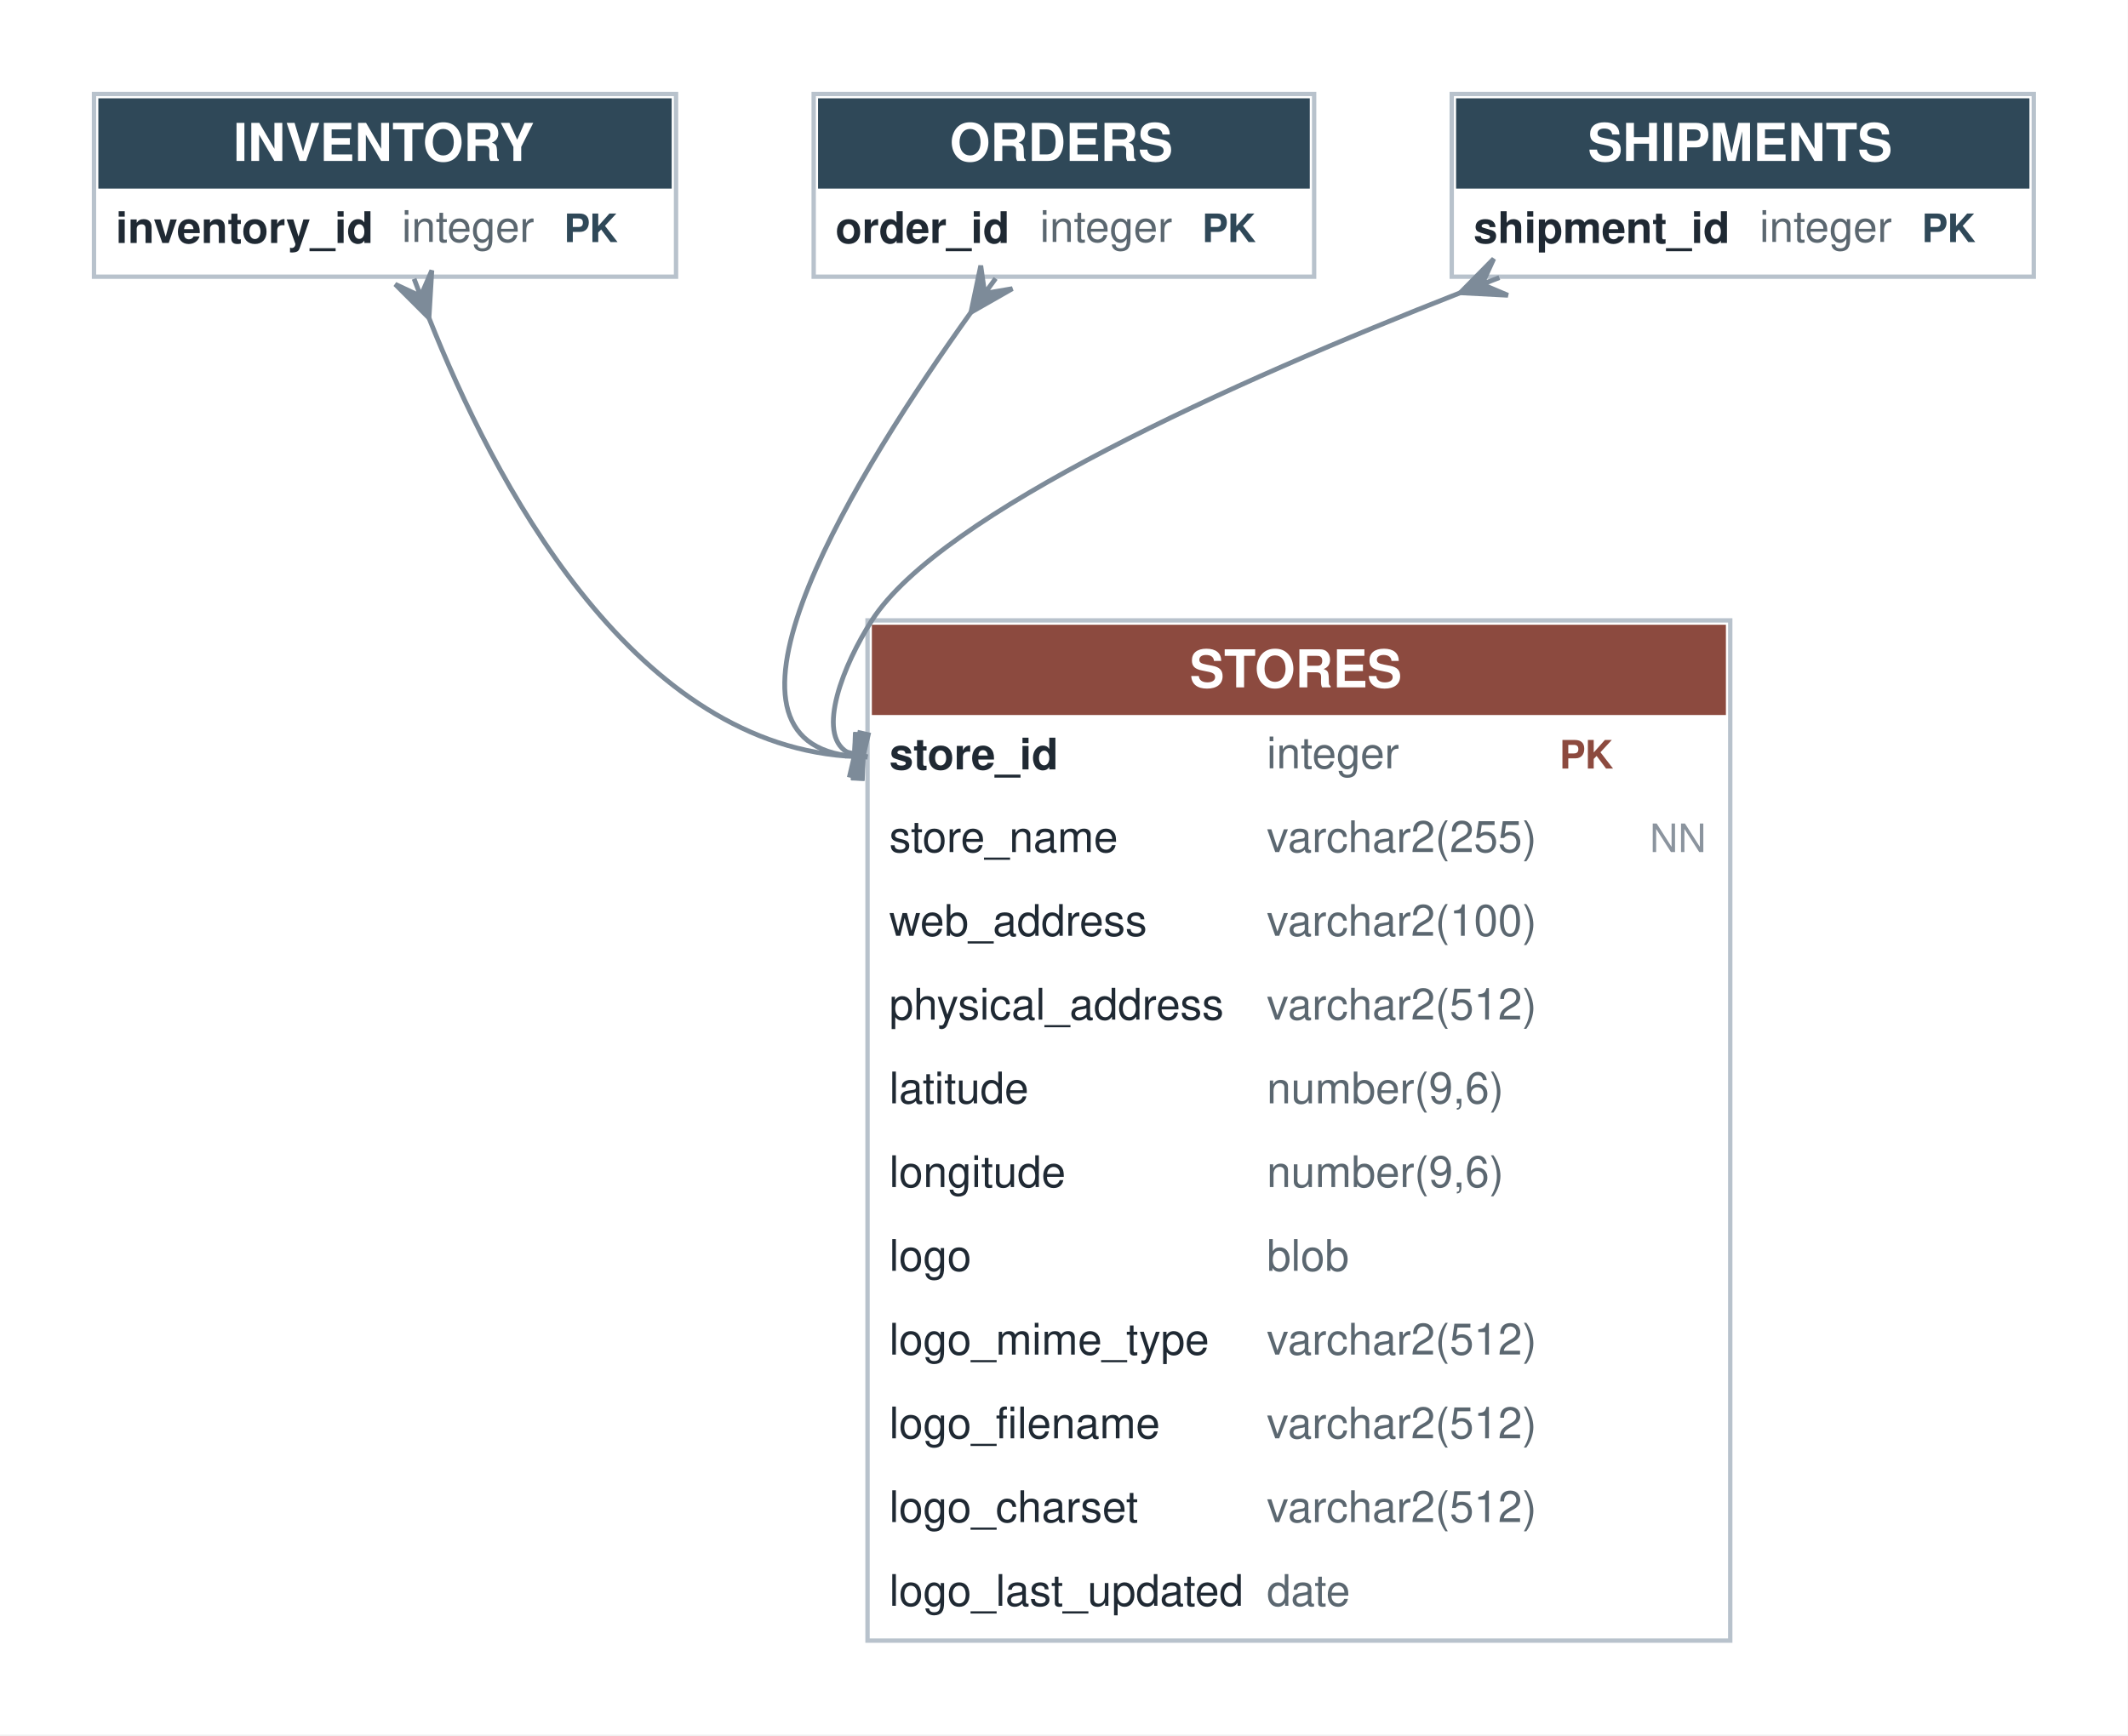
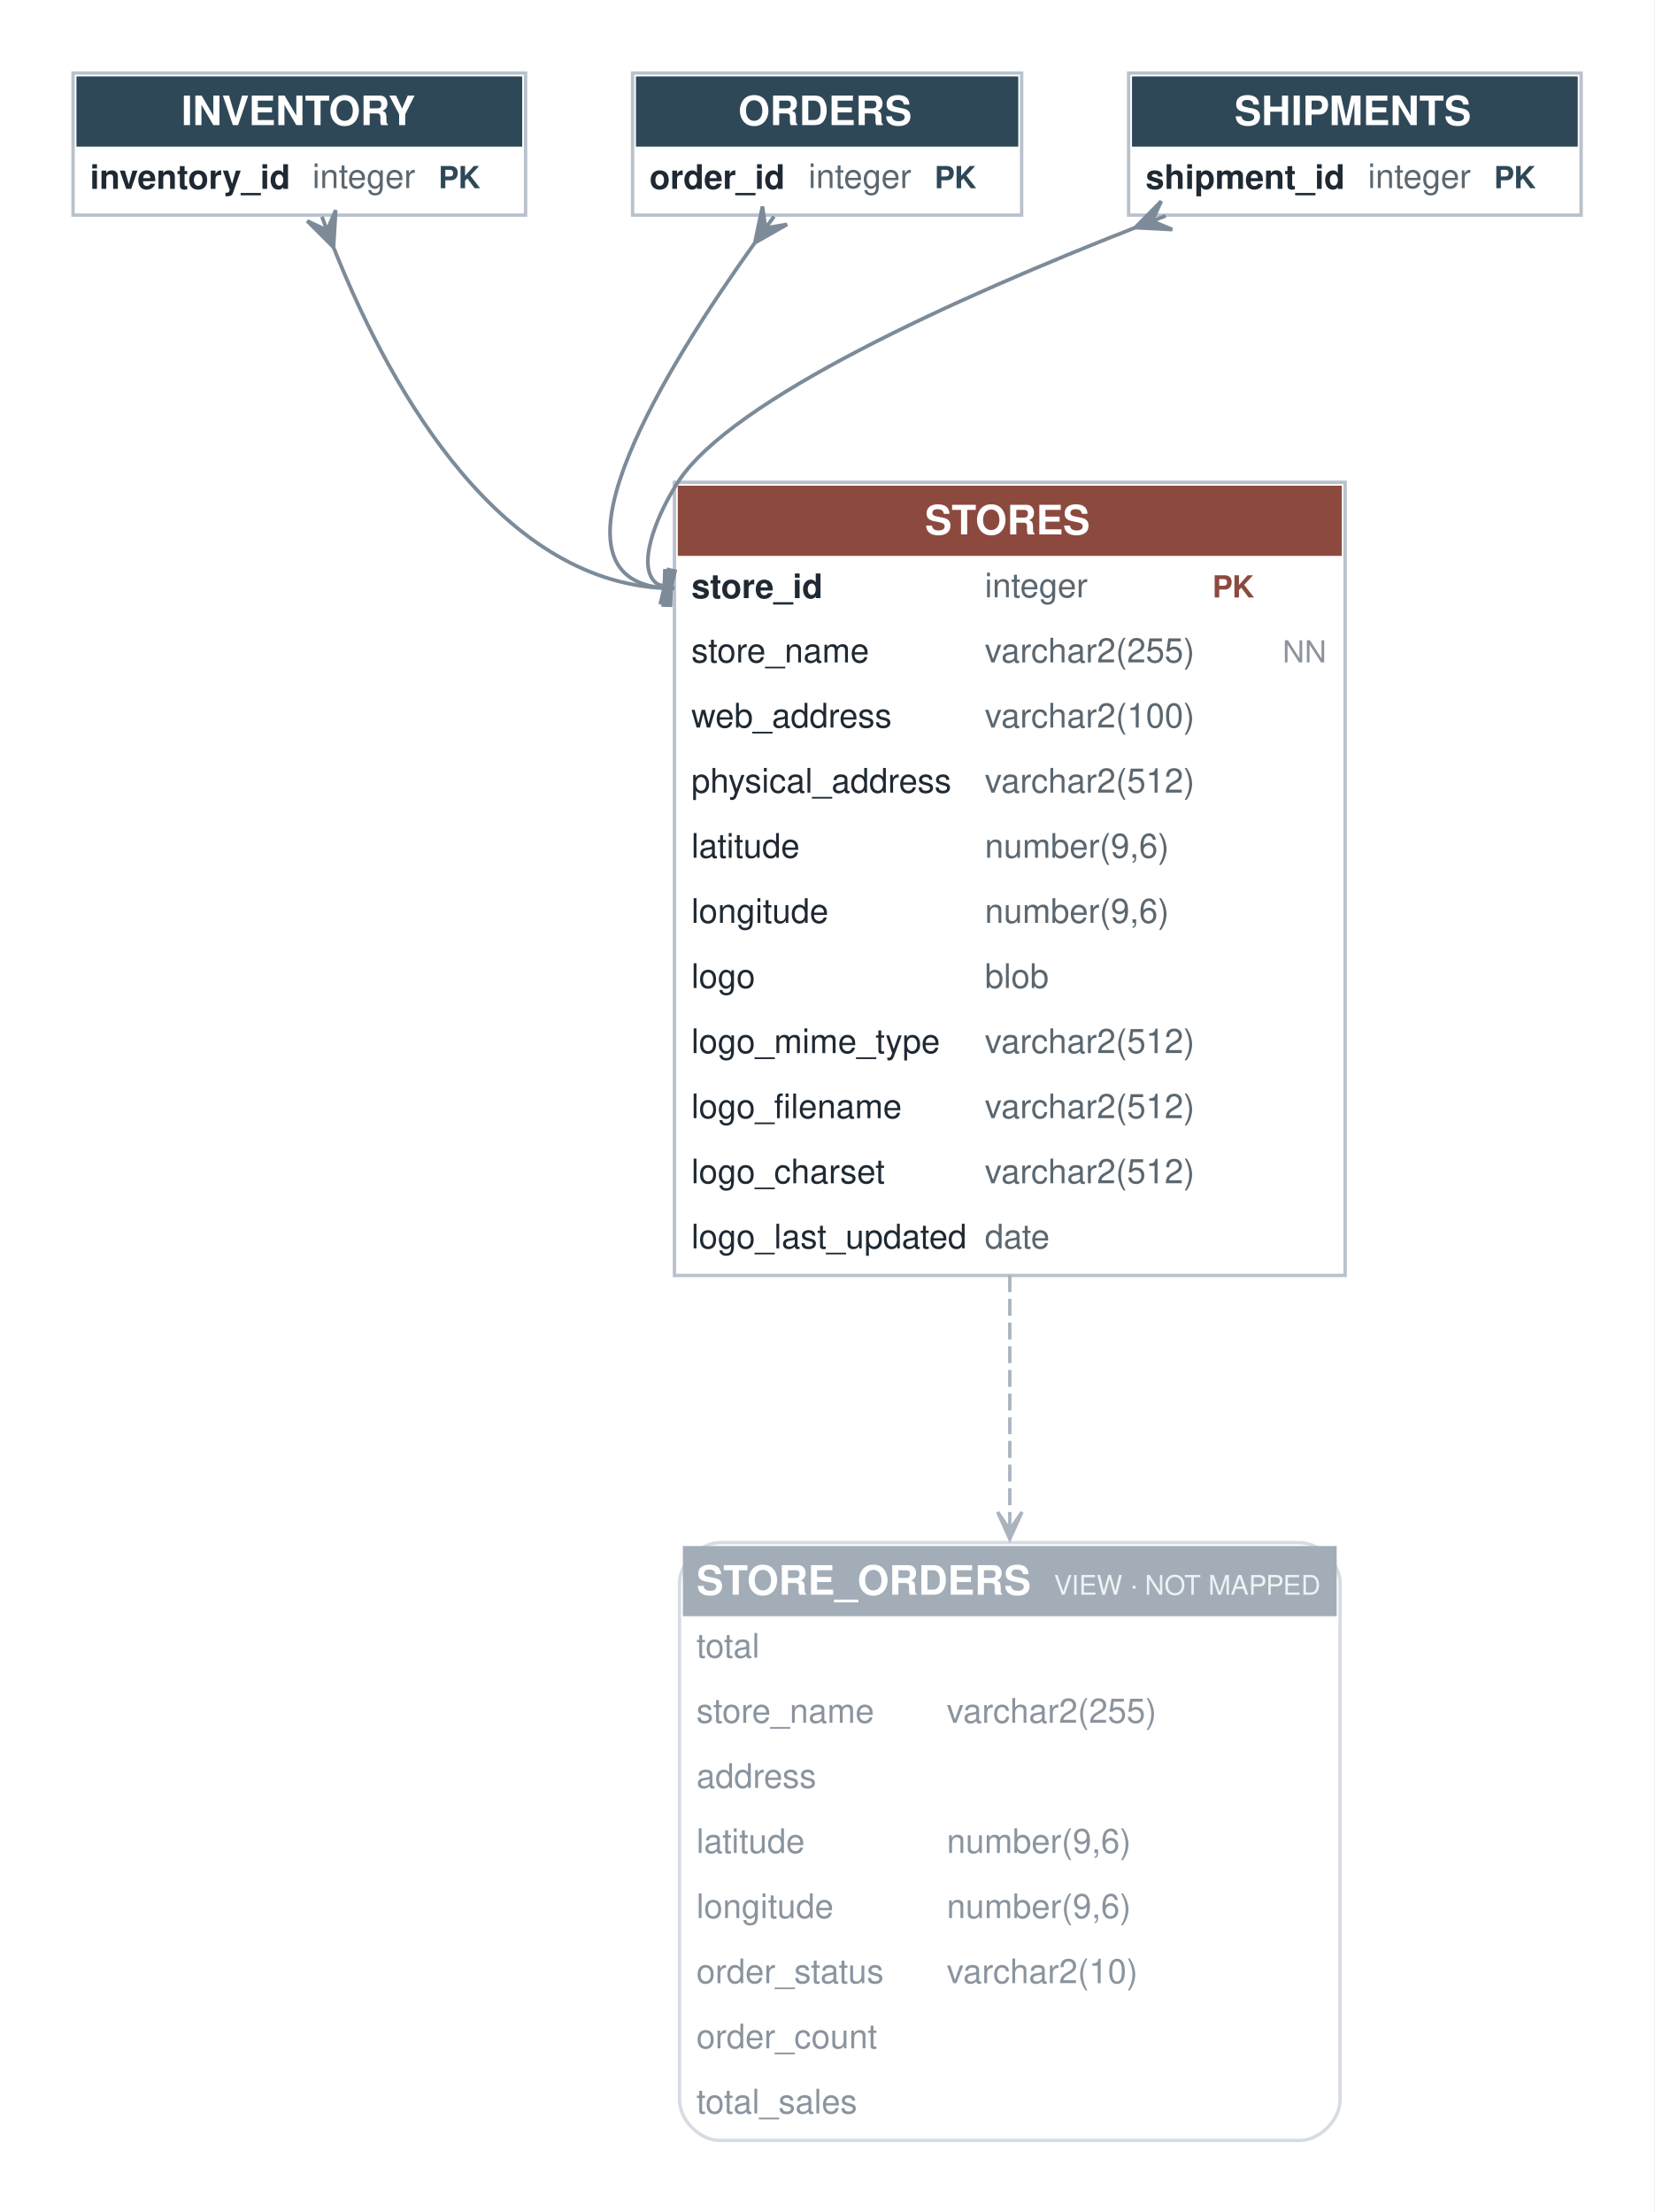
- <svg xmlns="http://www.w3.org/2000/svg" width="489pt" height="399pt" viewBox="0.00 0.00 489.00 399.00">
-   <g id="graph0" class="graph" transform="scale(1 1) rotate(0) translate(21.6 377.1)">
-     <polygon fill="white" stroke="none" points="-21.6,21.6 -21.6,-377.1 467.35,-377.1 467.35,21.6 -21.6,21.6" />
+ <svg xmlns="http://www.w3.org/2000/svg" width="489pt" height="654pt" viewBox="0.00 0.00 489.00 654.00">
+   <g id="graph0" class="graph" transform="scale(1 1) rotate(0) translate(21.6 632.85)">
+     <polygon fill="white" stroke="none" points="-21.6,21.6 -21.6,-632.85 467.35,-632.85 467.35,21.6 -21.6,21.6" />
    <g id="node1" class="node">
-       <polygon fill="#ffffff" stroke="none" points="177.75,0 177.75,-234.5 376,-234.5 376,0 177.75,0" />
-       <polygon fill="none" stroke="#b8c2cc" points="177.75,0 177.75,-234.5 376,-234.5 376,0 177.75,0" />
-       <polygon fill="#8c4a3f" stroke="none" points="178.75,-212.75 178.75,-233.5 375,-233.5 375,-212.75 178.75,-212.75" />
-       <text xml:space="preserve" text-anchor="start" x="251.75" y="-219.1" font-family="Helvetica,Arial,sans-serif" font-weight="bold" font-size="12.00" fill="white">STORES</text>
-       <text xml:space="preserve" text-anchor="start" x="182.75" y="-200.25" font-family="Helvetica,Arial,sans-serif" font-weight="bold" font-size="10.00" fill="#1f2933">store_id</text>
-       <text xml:space="preserve" text-anchor="start" x="269.5" y="-200.5" font-family="Helvetica,Arial,sans-serif" font-size="10.00" fill="#5b6770">integer</text>
-       <text xml:space="preserve" text-anchor="start" x="336.75" y="-200.45" font-family="Helvetica,Arial,sans-serif" font-weight="bold" font-size="9.00" fill="#8c4a3f">PK</text>
-       <text xml:space="preserve" text-anchor="start" x="182.75" y="-181.25" font-family="Helvetica,Arial,sans-serif" font-size="10.00" fill="#1f2933">store_name</text>
-       <text xml:space="preserve" text-anchor="start" x="269.5" y="-181.25" font-family="Helvetica,Arial,sans-serif" font-size="10.00" fill="#5b6770">varchar2(255)</text>
-       <text xml:space="preserve" text-anchor="start" x="357.5" y="-181.25" font-family="Helvetica,Arial,sans-serif" font-size="9.00" fill="#8b949e">NN</text>
-       <text xml:space="preserve" text-anchor="start" x="182.75" y="-162" font-family="Helvetica,Arial,sans-serif" font-size="10.00" fill="#1f2933">web_address</text>
-       <text xml:space="preserve" text-anchor="start" x="269.5" y="-162" font-family="Helvetica,Arial,sans-serif" font-size="10.00" fill="#5b6770">varchar2(100)</text>
-       <text xml:space="preserve" text-anchor="start" x="182.75" y="-142.75" font-family="Helvetica,Arial,sans-serif" font-size="10.00" fill="#1f2933">physical_address</text>
-       <text xml:space="preserve" text-anchor="start" x="269.5" y="-142.75" font-family="Helvetica,Arial,sans-serif" font-size="10.00" fill="#5b6770">varchar2(512)</text>
-       <text xml:space="preserve" text-anchor="start" x="182.75" y="-123.5" font-family="Helvetica,Arial,sans-serif" font-size="10.00" fill="#1f2933">latitude</text>
-       <text xml:space="preserve" text-anchor="start" x="269.5" y="-123.5" font-family="Helvetica,Arial,sans-serif" font-size="10.00" fill="#5b6770">number(9,6)</text>
-       <text xml:space="preserve" text-anchor="start" x="182.75" y="-104.25" font-family="Helvetica,Arial,sans-serif" font-size="10.00" fill="#1f2933">longitude</text>
-       <text xml:space="preserve" text-anchor="start" x="269.5" y="-104.25" font-family="Helvetica,Arial,sans-serif" font-size="10.00" fill="#5b6770">number(9,6)</text>
-       <text xml:space="preserve" text-anchor="start" x="182.75" y="-85" font-family="Helvetica,Arial,sans-serif" font-size="10.00" fill="#1f2933">logo</text>
-       <text xml:space="preserve" text-anchor="start" x="269.5" y="-85" font-family="Helvetica,Arial,sans-serif" font-size="10.00" fill="#5b6770">blob</text>
-       <text xml:space="preserve" text-anchor="start" x="182.75" y="-65.75" font-family="Helvetica,Arial,sans-serif" font-size="10.00" fill="#1f2933">logo_mime_type</text>
-       <text xml:space="preserve" text-anchor="start" x="269.5" y="-65.75" font-family="Helvetica,Arial,sans-serif" font-size="10.00" fill="#5b6770">varchar2(512)</text>
-       <text xml:space="preserve" text-anchor="start" x="182.75" y="-46.5" font-family="Helvetica,Arial,sans-serif" font-size="10.00" fill="#1f2933">logo_filename</text>
-       <text xml:space="preserve" text-anchor="start" x="269.5" y="-46.5" font-family="Helvetica,Arial,sans-serif" font-size="10.00" fill="#5b6770">varchar2(512)</text>
-       <text xml:space="preserve" text-anchor="start" x="182.75" y="-27.25" font-family="Helvetica,Arial,sans-serif" font-size="10.00" fill="#1f2933">logo_charset</text>
-       <text xml:space="preserve" text-anchor="start" x="269.5" y="-27.25" font-family="Helvetica,Arial,sans-serif" font-size="10.00" fill="#5b6770">varchar2(512)</text>
-       <text xml:space="preserve" text-anchor="start" x="182.75" y="-8" font-family="Helvetica,Arial,sans-serif" font-size="10.00" fill="#1f2933">logo_last_updated</text>
-       <text xml:space="preserve" text-anchor="start" x="269.5" y="-8" font-family="Helvetica,Arial,sans-serif" font-size="10.00" fill="#5b6770">date</text>
+       <polygon fill="#ffffff" stroke="none" points="177.75,-255.75 177.75,-490.25 376,-490.25 376,-255.75 177.75,-255.75" />
+       <polygon fill="none" stroke="#b8c2cc" points="177.75,-255.75 177.75,-490.25 376,-490.25 376,-255.75 177.75,-255.75" />
+       <polygon fill="#8c4a3f" stroke="none" points="178.75,-468.5 178.75,-489.25 375,-489.25 375,-468.5 178.75,-468.5" />
+       <text xml:space="preserve" text-anchor="start" x="251.75" y="-474.85" font-family="Helvetica,Arial,sans-serif" font-weight="bold" font-size="12.00" fill="white">STORES</text>
+       <text xml:space="preserve" text-anchor="start" x="182.75" y="-456" font-family="Helvetica,Arial,sans-serif" font-weight="bold" font-size="10.00" fill="#1f2933">store_id</text>
+       <text xml:space="preserve" text-anchor="start" x="269.5" y="-456.25" font-family="Helvetica,Arial,sans-serif" font-size="10.00" fill="#5b6770">integer</text>
+       <text xml:space="preserve" text-anchor="start" x="336.75" y="-456.2" font-family="Helvetica,Arial,sans-serif" font-weight="bold" font-size="9.00" fill="#8c4a3f">PK</text>
+       <text xml:space="preserve" text-anchor="start" x="182.75" y="-437" font-family="Helvetica,Arial,sans-serif" font-size="10.00" fill="#1f2933">store_name</text>
+       <text xml:space="preserve" text-anchor="start" x="269.5" y="-437" font-family="Helvetica,Arial,sans-serif" font-size="10.00" fill="#5b6770">varchar2(255)</text>
+       <text xml:space="preserve" text-anchor="start" x="357.5" y="-437" font-family="Helvetica,Arial,sans-serif" font-size="9.00" fill="#8b949e">NN</text>
+       <text xml:space="preserve" text-anchor="start" x="182.75" y="-417.75" font-family="Helvetica,Arial,sans-serif" font-size="10.00" fill="#1f2933">web_address</text>
+       <text xml:space="preserve" text-anchor="start" x="269.5" y="-417.75" font-family="Helvetica,Arial,sans-serif" font-size="10.00" fill="#5b6770">varchar2(100)</text>
+       <text xml:space="preserve" text-anchor="start" x="182.75" y="-398.5" font-family="Helvetica,Arial,sans-serif" font-size="10.00" fill="#1f2933">physical_address</text>
+       <text xml:space="preserve" text-anchor="start" x="269.5" y="-398.5" font-family="Helvetica,Arial,sans-serif" font-size="10.00" fill="#5b6770">varchar2(512)</text>
+       <text xml:space="preserve" text-anchor="start" x="182.75" y="-379.25" font-family="Helvetica,Arial,sans-serif" font-size="10.00" fill="#1f2933">latitude</text>
+       <text xml:space="preserve" text-anchor="start" x="269.5" y="-379.25" font-family="Helvetica,Arial,sans-serif" font-size="10.00" fill="#5b6770">number(9,6)</text>
+       <text xml:space="preserve" text-anchor="start" x="182.75" y="-360" font-family="Helvetica,Arial,sans-serif" font-size="10.00" fill="#1f2933">longitude</text>
+       <text xml:space="preserve" text-anchor="start" x="269.5" y="-360" font-family="Helvetica,Arial,sans-serif" font-size="10.00" fill="#5b6770">number(9,6)</text>
+       <text xml:space="preserve" text-anchor="start" x="182.75" y="-340.75" font-family="Helvetica,Arial,sans-serif" font-size="10.00" fill="#1f2933">logo</text>
+       <text xml:space="preserve" text-anchor="start" x="269.5" y="-340.75" font-family="Helvetica,Arial,sans-serif" font-size="10.00" fill="#5b6770">blob</text>
+       <text xml:space="preserve" text-anchor="start" x="182.75" y="-321.5" font-family="Helvetica,Arial,sans-serif" font-size="10.00" fill="#1f2933">logo_mime_type</text>
+       <text xml:space="preserve" text-anchor="start" x="269.5" y="-321.5" font-family="Helvetica,Arial,sans-serif" font-size="10.00" fill="#5b6770">varchar2(512)</text>
+       <text xml:space="preserve" text-anchor="start" x="182.75" y="-302.25" font-family="Helvetica,Arial,sans-serif" font-size="10.00" fill="#1f2933">logo_filename</text>
+       <text xml:space="preserve" text-anchor="start" x="269.5" y="-302.25" font-family="Helvetica,Arial,sans-serif" font-size="10.00" fill="#5b6770">varchar2(512)</text>
+       <text xml:space="preserve" text-anchor="start" x="182.75" y="-283" font-family="Helvetica,Arial,sans-serif" font-size="10.00" fill="#1f2933">logo_charset</text>
+       <text xml:space="preserve" text-anchor="start" x="269.5" y="-283" font-family="Helvetica,Arial,sans-serif" font-size="10.00" fill="#5b6770">varchar2(512)</text>
+       <text xml:space="preserve" text-anchor="start" x="182.75" y="-263.75" font-family="Helvetica,Arial,sans-serif" font-size="10.00" fill="#1f2933">logo_last_updated</text>
+       <text xml:space="preserve" text-anchor="start" x="269.5" y="-263.75" font-family="Helvetica,Arial,sans-serif" font-size="10.00" fill="#5b6770">date</text>
+     </g>
+     <g id="node5" class="node">
+       <path fill="#ffffff" stroke="none" d="M191.25,0C191.25,0 362.5,0 362.5,0 368.5,0 374.5,-6 374.5,-12 374.5,-12 374.5,-164.75 374.5,-164.75 374.5,-170.75 368.5,-176.75 362.5,-176.75 362.5,-176.75 191.25,-176.75 191.25,-176.75 185.25,-176.75 179.25,-170.75 179.25,-164.75 179.25,-164.75 179.25,-12 179.25,-12 179.25,-6 185.25,0 191.25,0" />
+       <path fill="none" stroke="#d6dce2" d="M191.25,0C191.25,0 362.5,0 362.5,0 368.5,0 374.5,-6 374.5,-12 374.5,-12 374.5,-164.75 374.5,-164.75 374.5,-170.75 368.5,-176.75 362.5,-176.75 362.5,-176.75 191.25,-176.75 191.25,-176.75 185.25,-176.75 179.25,-170.75 179.25,-164.75 179.25,-164.75 179.25,-12 179.25,-12 179.25,-6 185.25,0 191.25,0" />
+       <polygon fill="#a3adb8" stroke="none" points="180.25,-155 180.25,-175.75 373.5,-175.75 373.5,-155 180.25,-155" />
+       <text xml:space="preserve" text-anchor="start" x="184.25" y="-161.35" font-family="Helvetica,Arial,sans-serif" font-weight="bold" font-size="12.00" fill="white">STORE_ORDERS</text>
+       <text xml:space="preserve" text-anchor="start" x="285.5" y="-161.35" font-family="Helvetica,Arial,sans-serif" font-size="8.00" fill="#eef2f5">  VIEW · NOT MAPPED</text>
+       <text xml:space="preserve" text-anchor="start" x="184.25" y="-142.75" font-family="Helvetica,Arial,sans-serif" font-size="10.00" fill="#8a949e">total</text>
+       <text xml:space="preserve" text-anchor="start" x="184.25" y="-123.5" font-family="Helvetica,Arial,sans-serif" font-size="10.00" fill="#8a949e">store_name</text>
+       <text xml:space="preserve" text-anchor="start" x="258.25" y="-123.5" font-family="Helvetica,Arial,sans-serif" font-size="10.00" fill="#8a949e">varchar2(255)</text>
+       <text xml:space="preserve" text-anchor="start" x="184.25" y="-104.25" font-family="Helvetica,Arial,sans-serif" font-size="10.00" fill="#8a949e">address</text>
+       <text xml:space="preserve" text-anchor="start" x="184.25" y="-85" font-family="Helvetica,Arial,sans-serif" font-size="10.00" fill="#8a949e">latitude</text>
+       <text xml:space="preserve" text-anchor="start" x="258.25" y="-85" font-family="Helvetica,Arial,sans-serif" font-size="10.00" fill="#8a949e">number(9,6)</text>
+       <text xml:space="preserve" text-anchor="start" x="184.25" y="-65.75" font-family="Helvetica,Arial,sans-serif" font-size="10.00" fill="#8a949e">longitude</text>
+       <text xml:space="preserve" text-anchor="start" x="258.25" y="-65.75" font-family="Helvetica,Arial,sans-serif" font-size="10.00" fill="#8a949e">number(9,6)</text>
+       <text xml:space="preserve" text-anchor="start" x="184.25" y="-46.5" font-family="Helvetica,Arial,sans-serif" font-size="10.00" fill="#8a949e">order_status</text>
+       <text xml:space="preserve" text-anchor="start" x="258.25" y="-46.5" font-family="Helvetica,Arial,sans-serif" font-size="10.00" fill="#8a949e">varchar2(10)</text>
+       <text xml:space="preserve" text-anchor="start" x="184.25" y="-27.25" font-family="Helvetica,Arial,sans-serif" font-size="10.00" fill="#8a949e">order_count</text>
+       <text xml:space="preserve" text-anchor="start" x="184.25" y="-8" font-family="Helvetica,Arial,sans-serif" font-size="10.00" fill="#8a949e">total_sales</text>
+     </g>
+     <g id="edge4" class="edge">
+       <path fill="none" stroke="#a9b4bf" stroke-dasharray="5,2" d="M276.88,-255.82C276.88,-232.54 276.88,-208.31 276.88,-185.79" />
+       <polygon fill="#a9b4bf" stroke="#a9b4bf" points="276.88,-177.8 280.48,-185.8 276.88,-180.58 276.88,-185.8 276.88,-185.8 276.88,-185.8 276.88,-180.58 273.28,-185.8 276.88,-177.8" />
    </g>
    <g id="node2" class="node">
-       <polygon fill="#ffffff" stroke="none" points="0,-313.5 0,-355.5 133.75,-355.5 133.75,-313.5 0,-313.5" />
-       <polygon fill="none" stroke="#b8c2cc" points="0,-313.5 0,-355.5 133.75,-355.5 133.75,-313.5 0,-313.5" />
-       <polygon fill="#2f4858" stroke="none" points="1,-333.75 1,-354.5 132.75,-354.5 132.75,-333.75 1,-333.75" />
-       <text xml:space="preserve" text-anchor="start" x="32" y="-340.1" font-family="Helvetica,Arial,sans-serif" font-weight="bold" font-size="12.00" fill="white">INVENTORY</text>
-       <text xml:space="preserve" text-anchor="start" x="5" y="-321.25" font-family="Helvetica,Arial,sans-serif" font-weight="bold" font-size="10.00" fill="#1f2933">inventory_id</text>
-       <text xml:space="preserve" text-anchor="start" x="70.75" y="-321.5" font-family="Helvetica,Arial,sans-serif" font-size="10.00" fill="#5b6770">integer</text>
-       <text xml:space="preserve" text-anchor="start" x="108" y="-321.45" font-family="Helvetica,Arial,sans-serif" font-weight="bold" font-size="9.00" fill="#2f4858">PK</text>
+       <polygon fill="#ffffff" stroke="none" points="0,-569.25 0,-611.25 133.75,-611.25 133.75,-569.25 0,-569.25" />
+       <polygon fill="none" stroke="#b8c2cc" points="0,-569.25 0,-611.25 133.75,-611.25 133.75,-569.25 0,-569.25" />
+       <polygon fill="#2f4858" stroke="none" points="1,-589.5 1,-610.25 132.75,-610.25 132.75,-589.5 1,-589.5" />
+       <text xml:space="preserve" text-anchor="start" x="32" y="-595.85" font-family="Helvetica,Arial,sans-serif" font-weight="bold" font-size="12.00" fill="white">INVENTORY</text>
+       <text xml:space="preserve" text-anchor="start" x="5" y="-577" font-family="Helvetica,Arial,sans-serif" font-weight="bold" font-size="10.00" fill="#1f2933">inventory_id</text>
+       <text xml:space="preserve" text-anchor="start" x="70.75" y="-577.25" font-family="Helvetica,Arial,sans-serif" font-size="10.00" fill="#5b6770">integer</text>
+       <text xml:space="preserve" text-anchor="start" x="108" y="-577.2" font-family="Helvetica,Arial,sans-serif" font-weight="bold" font-size="9.00" fill="#2f4858">PK</text>
    </g>
    <g id="edge1" class="edge">
-       <path fill="none" stroke="#7d8b99" stroke-width="1.1" d="M76.97,-304.03C91.75,-266.77 123.07,-207 172.87,-203.31" />
-       <polygon fill="#7d8b99" stroke="#7d8b99" stroke-width="1.1" points="76.97,-304.01 69.22,-311.76 75.07,-309.02 73.56,-313.01 73.56,-313.01 73.56,-313.01 75.07,-309.02 77.63,-314.95 76.97,-304.01" />
-       <polygon fill="#7d8b99" stroke="#7d8b99" stroke-width="1.1" points="176.57,-198.17 176.94,-208.16 174.94,-208.23 174.57,-198.24 176.57,-198.17" />
-       <polyline fill="none" stroke="#7d8b99" stroke-width="1.1" points="177.75,-203.12 172.75,-203.31" />
+       <path fill="none" stroke="#7d8b99" stroke-width="1.1" d="M76.97,-559.78C91.75,-522.52 123.07,-462.75 172.87,-459.06" />
+       <polygon fill="#7d8b99" stroke="#7d8b99" stroke-width="1.1" points="76.97,-559.76 69.22,-567.51 75.07,-564.77 73.56,-568.76 73.56,-568.76 73.56,-568.76 75.07,-564.77 77.63,-570.7 76.97,-559.76" />
+       <polygon fill="#7d8b99" stroke="#7d8b99" stroke-width="1.1" points="176.57,-453.92 176.94,-463.91 174.94,-463.98 174.57,-453.99 176.57,-453.92" />
+       <polyline fill="none" stroke="#7d8b99" stroke-width="1.1" points="177.75,-458.88 172.75,-459.06" />
    </g>
    <g id="node3" class="node">
-       <polygon fill="#ffffff" stroke="none" points="165.38,-313.5 165.38,-355.5 280.38,-355.5 280.38,-313.5 165.38,-313.5" />
-       <polygon fill="none" stroke="#b8c2cc" points="165.38,-313.5 165.38,-355.5 280.38,-355.5 280.38,-313.5 165.38,-313.5" />
-       <polygon fill="#2f4858" stroke="none" points="166.38,-333.75 166.38,-354.5 279.38,-354.5 279.38,-333.75 166.38,-333.75" />
-       <text xml:space="preserve" text-anchor="start" x="196.62" y="-340.1" font-family="Helvetica,Arial,sans-serif" font-weight="bold" font-size="12.00" fill="white">ORDERS</text>
-       <text xml:space="preserve" text-anchor="start" x="170.38" y="-321.25" font-family="Helvetica,Arial,sans-serif" font-weight="bold" font-size="10.00" fill="#1f2933">order_id</text>
-       <text xml:space="preserve" text-anchor="start" x="217.38" y="-321.5" font-family="Helvetica,Arial,sans-serif" font-size="10.00" fill="#5b6770">integer</text>
-       <text xml:space="preserve" text-anchor="start" x="254.62" y="-321.45" font-family="Helvetica,Arial,sans-serif" font-weight="bold" font-size="9.00" fill="#2f4858">PK</text>
+       <polygon fill="#ffffff" stroke="none" points="165.38,-569.25 165.38,-611.25 280.38,-611.25 280.38,-569.25 165.38,-569.25" />
+       <polygon fill="none" stroke="#b8c2cc" points="165.38,-569.25 165.38,-611.25 280.38,-611.25 280.38,-569.25 165.38,-569.25" />
+       <polygon fill="#2f4858" stroke="none" points="166.38,-589.5 166.38,-610.25 279.38,-610.25 279.38,-589.5 166.38,-589.5" />
+       <text xml:space="preserve" text-anchor="start" x="196.62" y="-595.85" font-family="Helvetica,Arial,sans-serif" font-weight="bold" font-size="12.00" fill="white">ORDERS</text>
+       <text xml:space="preserve" text-anchor="start" x="170.38" y="-577" font-family="Helvetica,Arial,sans-serif" font-weight="bold" font-size="10.00" fill="#1f2933">order_id</text>
+       <text xml:space="preserve" text-anchor="start" x="217.38" y="-577.25" font-family="Helvetica,Arial,sans-serif" font-size="10.00" fill="#5b6770">integer</text>
+       <text xml:space="preserve" text-anchor="start" x="254.62" y="-577.2" font-family="Helvetica,Arial,sans-serif" font-weight="bold" font-size="9.00" fill="#2f4858">PK</text>
    </g>
    <g id="edge2" class="edge">
-       <path fill="none" stroke="#7d8b99" stroke-width="1.1" d="M201.64,-305.49C175.28,-268.67 137.84,-208.09 173.09,-203.41" />
-       <polygon fill="#7d8b99" stroke="#7d8b99" stroke-width="1.1" points="201.52,-305.32 203.77,-316.05 204.68,-309.66 207.19,-313.1 207.19,-313.1 207.19,-313.1 204.68,-309.66 211.04,-310.75 201.52,-305.32" />
-       <polygon fill="#7d8b99" stroke="#7d8b99" stroke-width="1.1" points="176.44,-198.2 177.06,-208.18 175.06,-208.3 174.45,-198.32 176.44,-198.2" />
-       <polyline fill="none" stroke="#7d8b99" stroke-width="1.1" points="177.75,-203.12 172.76,-203.43" />
+       <path fill="none" stroke="#7d8b99" stroke-width="1.1" d="M201.64,-561.24C175.28,-524.42 137.84,-463.84 173.09,-459.16" />
+       <polygon fill="#7d8b99" stroke="#7d8b99" stroke-width="1.1" points="201.52,-561.07 203.77,-571.8 204.68,-565.41 207.19,-568.85 207.19,-568.85 207.19,-568.85 204.68,-565.41 211.04,-566.5 201.52,-561.07" />
+       <polygon fill="#7d8b99" stroke="#7d8b99" stroke-width="1.1" points="176.44,-453.95 177.06,-463.93 175.06,-464.05 174.45,-454.07 176.44,-453.95" />
+       <polyline fill="none" stroke="#7d8b99" stroke-width="1.1" points="177.75,-458.88 172.76,-459.18" />
    </g>
    <g id="node4" class="node">
-       <polygon fill="#ffffff" stroke="none" points="312,-313.5 312,-355.5 445.75,-355.5 445.75,-313.5 312,-313.5" />
-       <polygon fill="none" stroke="#b8c2cc" points="312,-313.5 312,-355.5 445.75,-355.5 445.75,-313.5 312,-313.5" />
-       <polygon fill="#2f4858" stroke="none" points="313,-333.75 313,-354.5 444.75,-354.5 444.75,-333.75 313,-333.75" />
-       <text xml:space="preserve" text-anchor="start" x="343.25" y="-340.1" font-family="Helvetica,Arial,sans-serif" font-weight="bold" font-size="12.00" fill="white">SHIPMENTS</text>
-       <text xml:space="preserve" text-anchor="start" x="317" y="-321.25" font-family="Helvetica,Arial,sans-serif" font-weight="bold" font-size="10.00" fill="#1f2933">shipment_id</text>
-       <text xml:space="preserve" text-anchor="start" x="382.75" y="-321.5" font-family="Helvetica,Arial,sans-serif" font-size="10.00" fill="#5b6770">integer</text>
-       <text xml:space="preserve" text-anchor="start" x="420" y="-321.45" font-family="Helvetica,Arial,sans-serif" font-weight="bold" font-size="9.00" fill="#2f4858">PK</text>
+       <polygon fill="#ffffff" stroke="none" points="312,-569.25 312,-611.25 445.75,-611.25 445.75,-569.25 312,-569.25" />
+       <polygon fill="none" stroke="#b8c2cc" points="312,-569.25 312,-611.25 445.75,-611.25 445.75,-569.25 312,-569.25" />
+       <polygon fill="#2f4858" stroke="none" points="313,-589.5 313,-610.25 444.75,-610.25 444.75,-589.5 313,-589.5" />
+       <text xml:space="preserve" text-anchor="start" x="343.25" y="-595.85" font-family="Helvetica,Arial,sans-serif" font-weight="bold" font-size="12.00" fill="white">SHIPMENTS</text>
+       <text xml:space="preserve" text-anchor="start" x="317" y="-577" font-family="Helvetica,Arial,sans-serif" font-weight="bold" font-size="10.00" fill="#1f2933">shipment_id</text>
+       <text xml:space="preserve" text-anchor="start" x="382.75" y="-577.25" font-family="Helvetica,Arial,sans-serif" font-size="10.00" fill="#5b6770">integer</text>
+       <text xml:space="preserve" text-anchor="start" x="420" y="-577.2" font-family="Helvetica,Arial,sans-serif" font-weight="bold" font-size="9.00" fill="#2f4858">PK</text>
    </g>
    <g id="edge3" class="edge">
-       <path fill="none" stroke="#7d8b99" stroke-width="1.1" d="M314.07,-309.85C261.87,-289.36 194.64,-259.21 178.75,-234.5 172.26,-224.42 165.88,-208.49 173.07,-204.21" />
-       <polygon fill="#7d8b99" stroke="#7d8b99" stroke-width="1.1" points="313.96,-309.81 321.65,-317.62 318.96,-311.75 322.94,-313.29 322.94,-313.29 322.94,-313.29 318.96,-311.75 324.91,-309.23 313.96,-309.81" />
-       <polygon fill="#7d8b99" stroke="#7d8b99" stroke-width="1.1" points="175.64,-198.48 177.91,-208.22 175.96,-208.67 173.69,-198.94 175.64,-198.48" />
-       <polyline fill="none" stroke="#7d8b99" stroke-width="1.1" points="177.75,-203.12 172.88,-204.26" />
+       <path fill="none" stroke="#7d8b99" stroke-width="1.1" d="M314.07,-565.6C261.87,-545.11 194.64,-514.96 178.75,-490.25 172.26,-480.17 165.88,-464.24 173.07,-459.96" />
+       <polygon fill="#7d8b99" stroke="#7d8b99" stroke-width="1.1" points="313.96,-565.56 321.65,-573.37 318.96,-567.5 322.94,-569.04 322.94,-569.04 322.94,-569.04 318.96,-567.5 324.91,-564.98 313.96,-565.56" />
+       <polygon fill="#7d8b99" stroke="#7d8b99" stroke-width="1.1" points="175.64,-454.23 177.91,-463.97 175.96,-464.42 173.69,-454.69 175.64,-454.23" />
+       <polyline fill="none" stroke="#7d8b99" stroke-width="1.1" points="177.75,-458.88 172.88,-460.01" />
    </g>
  </g>
</svg>
